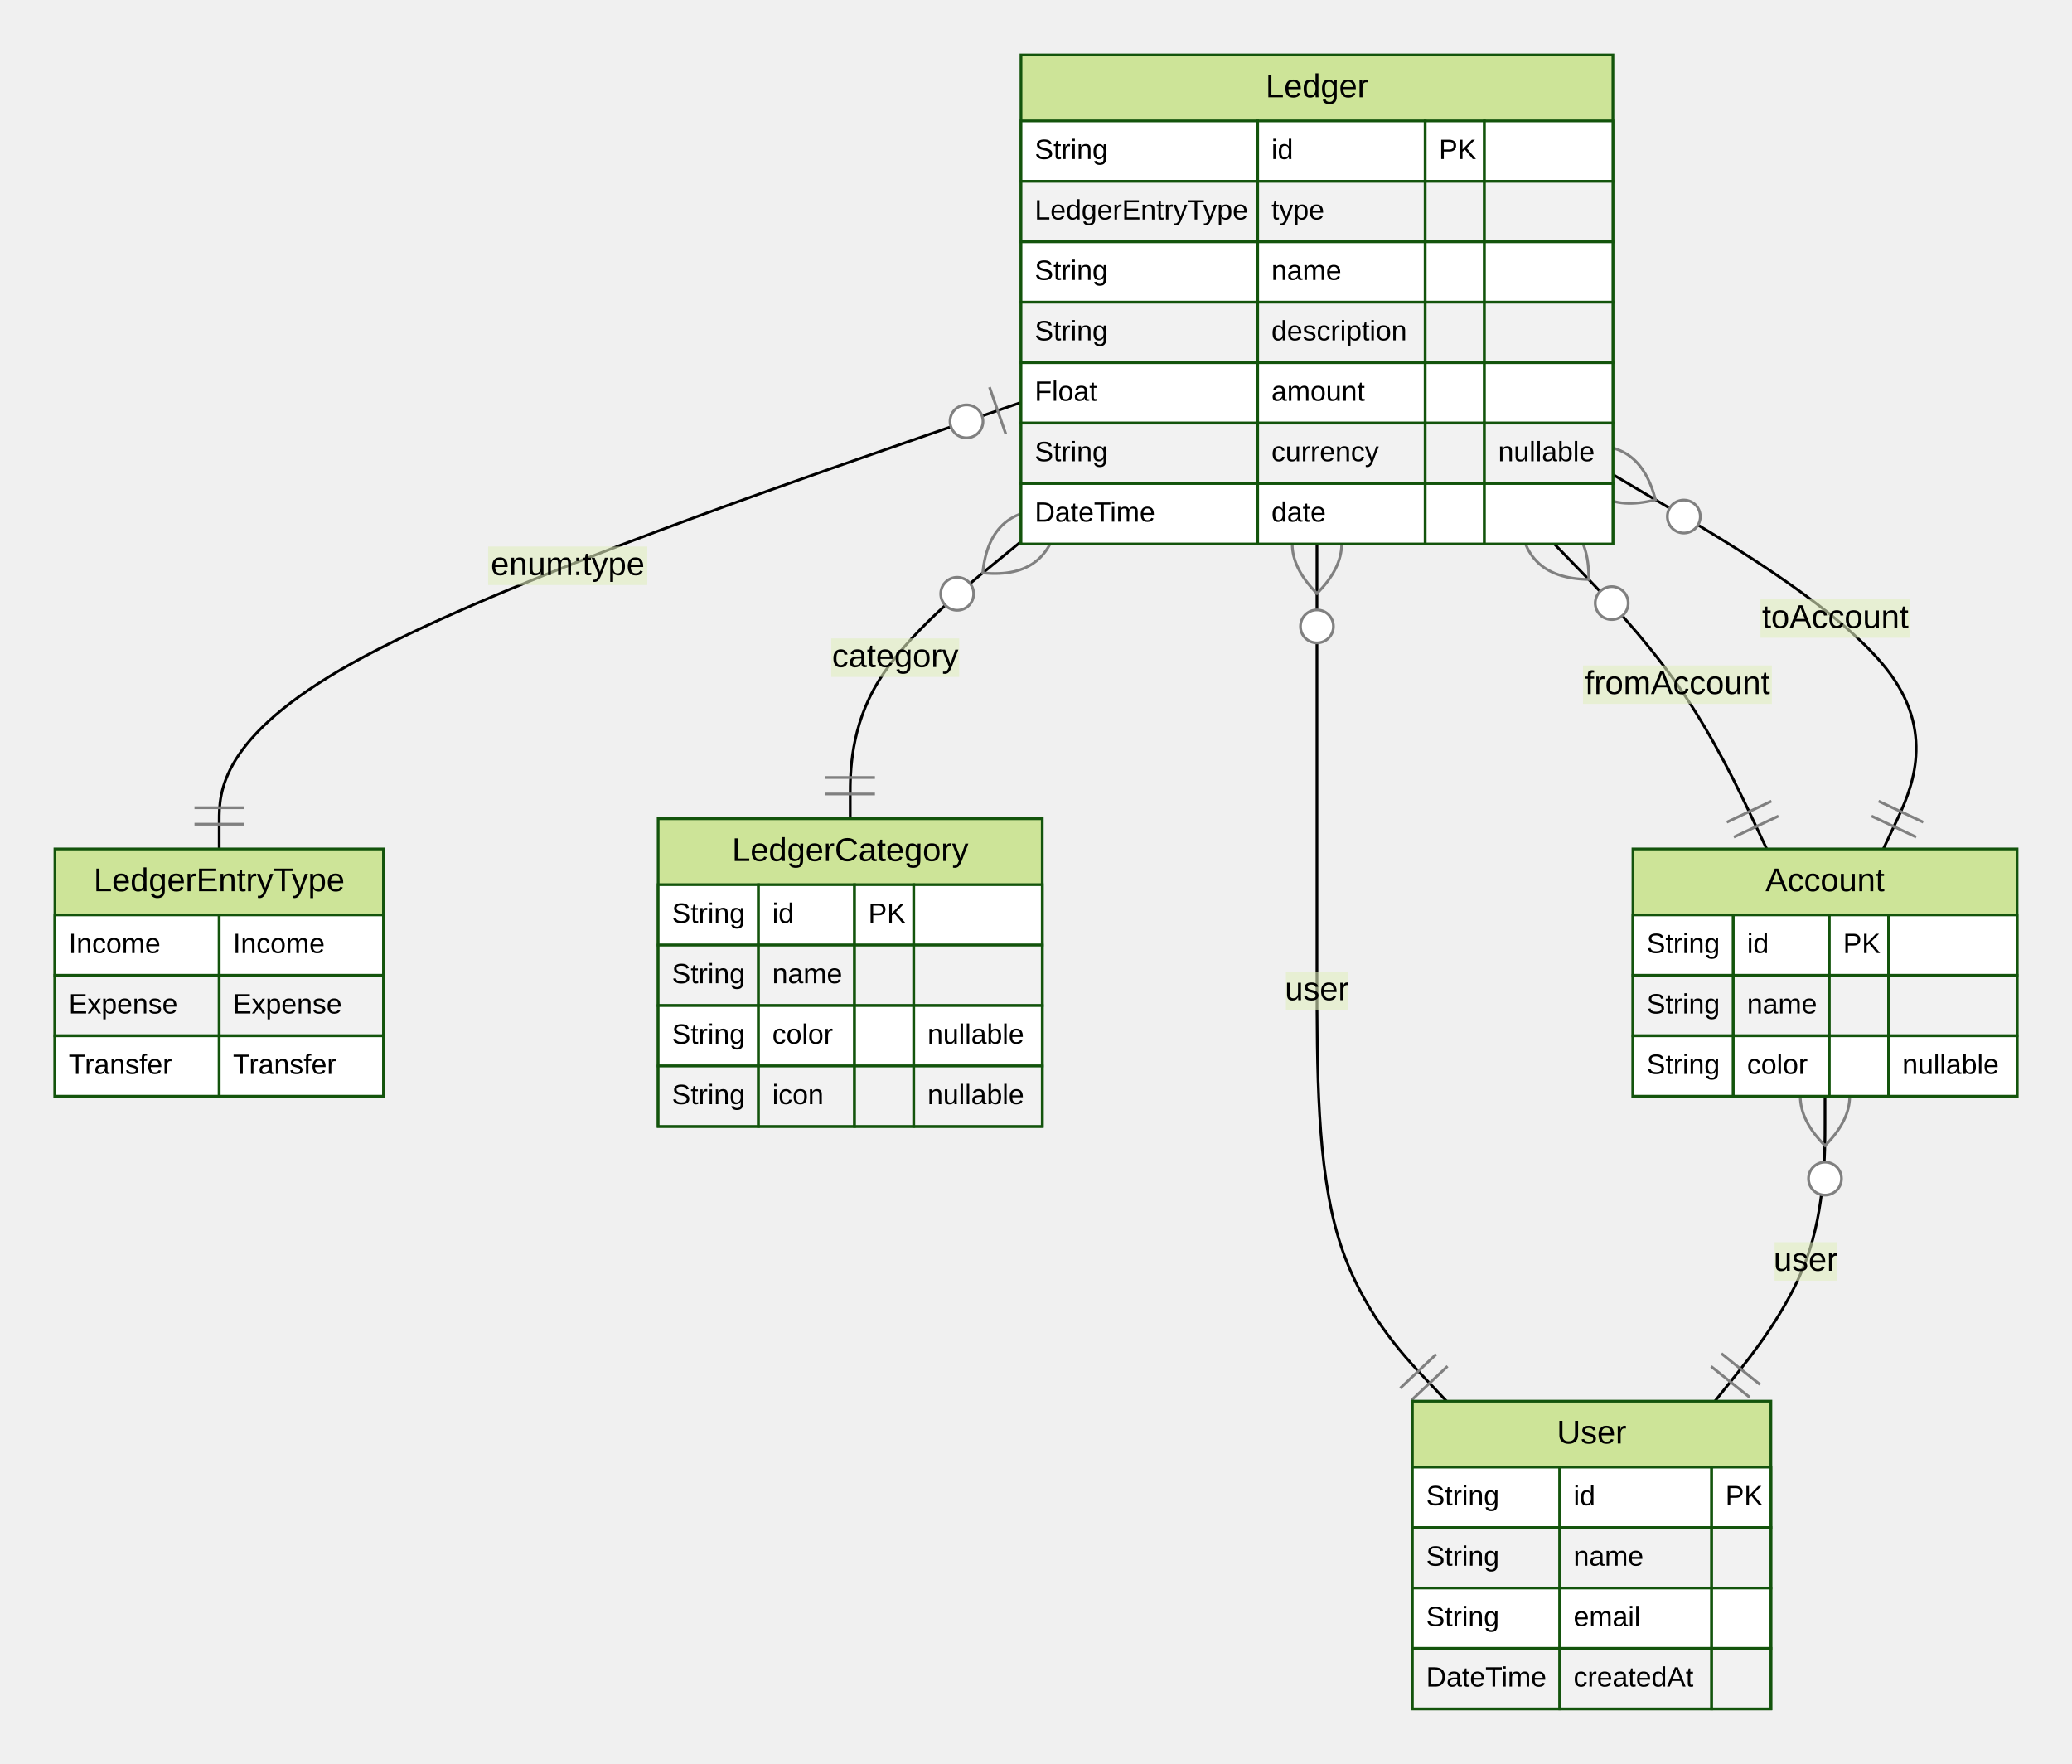
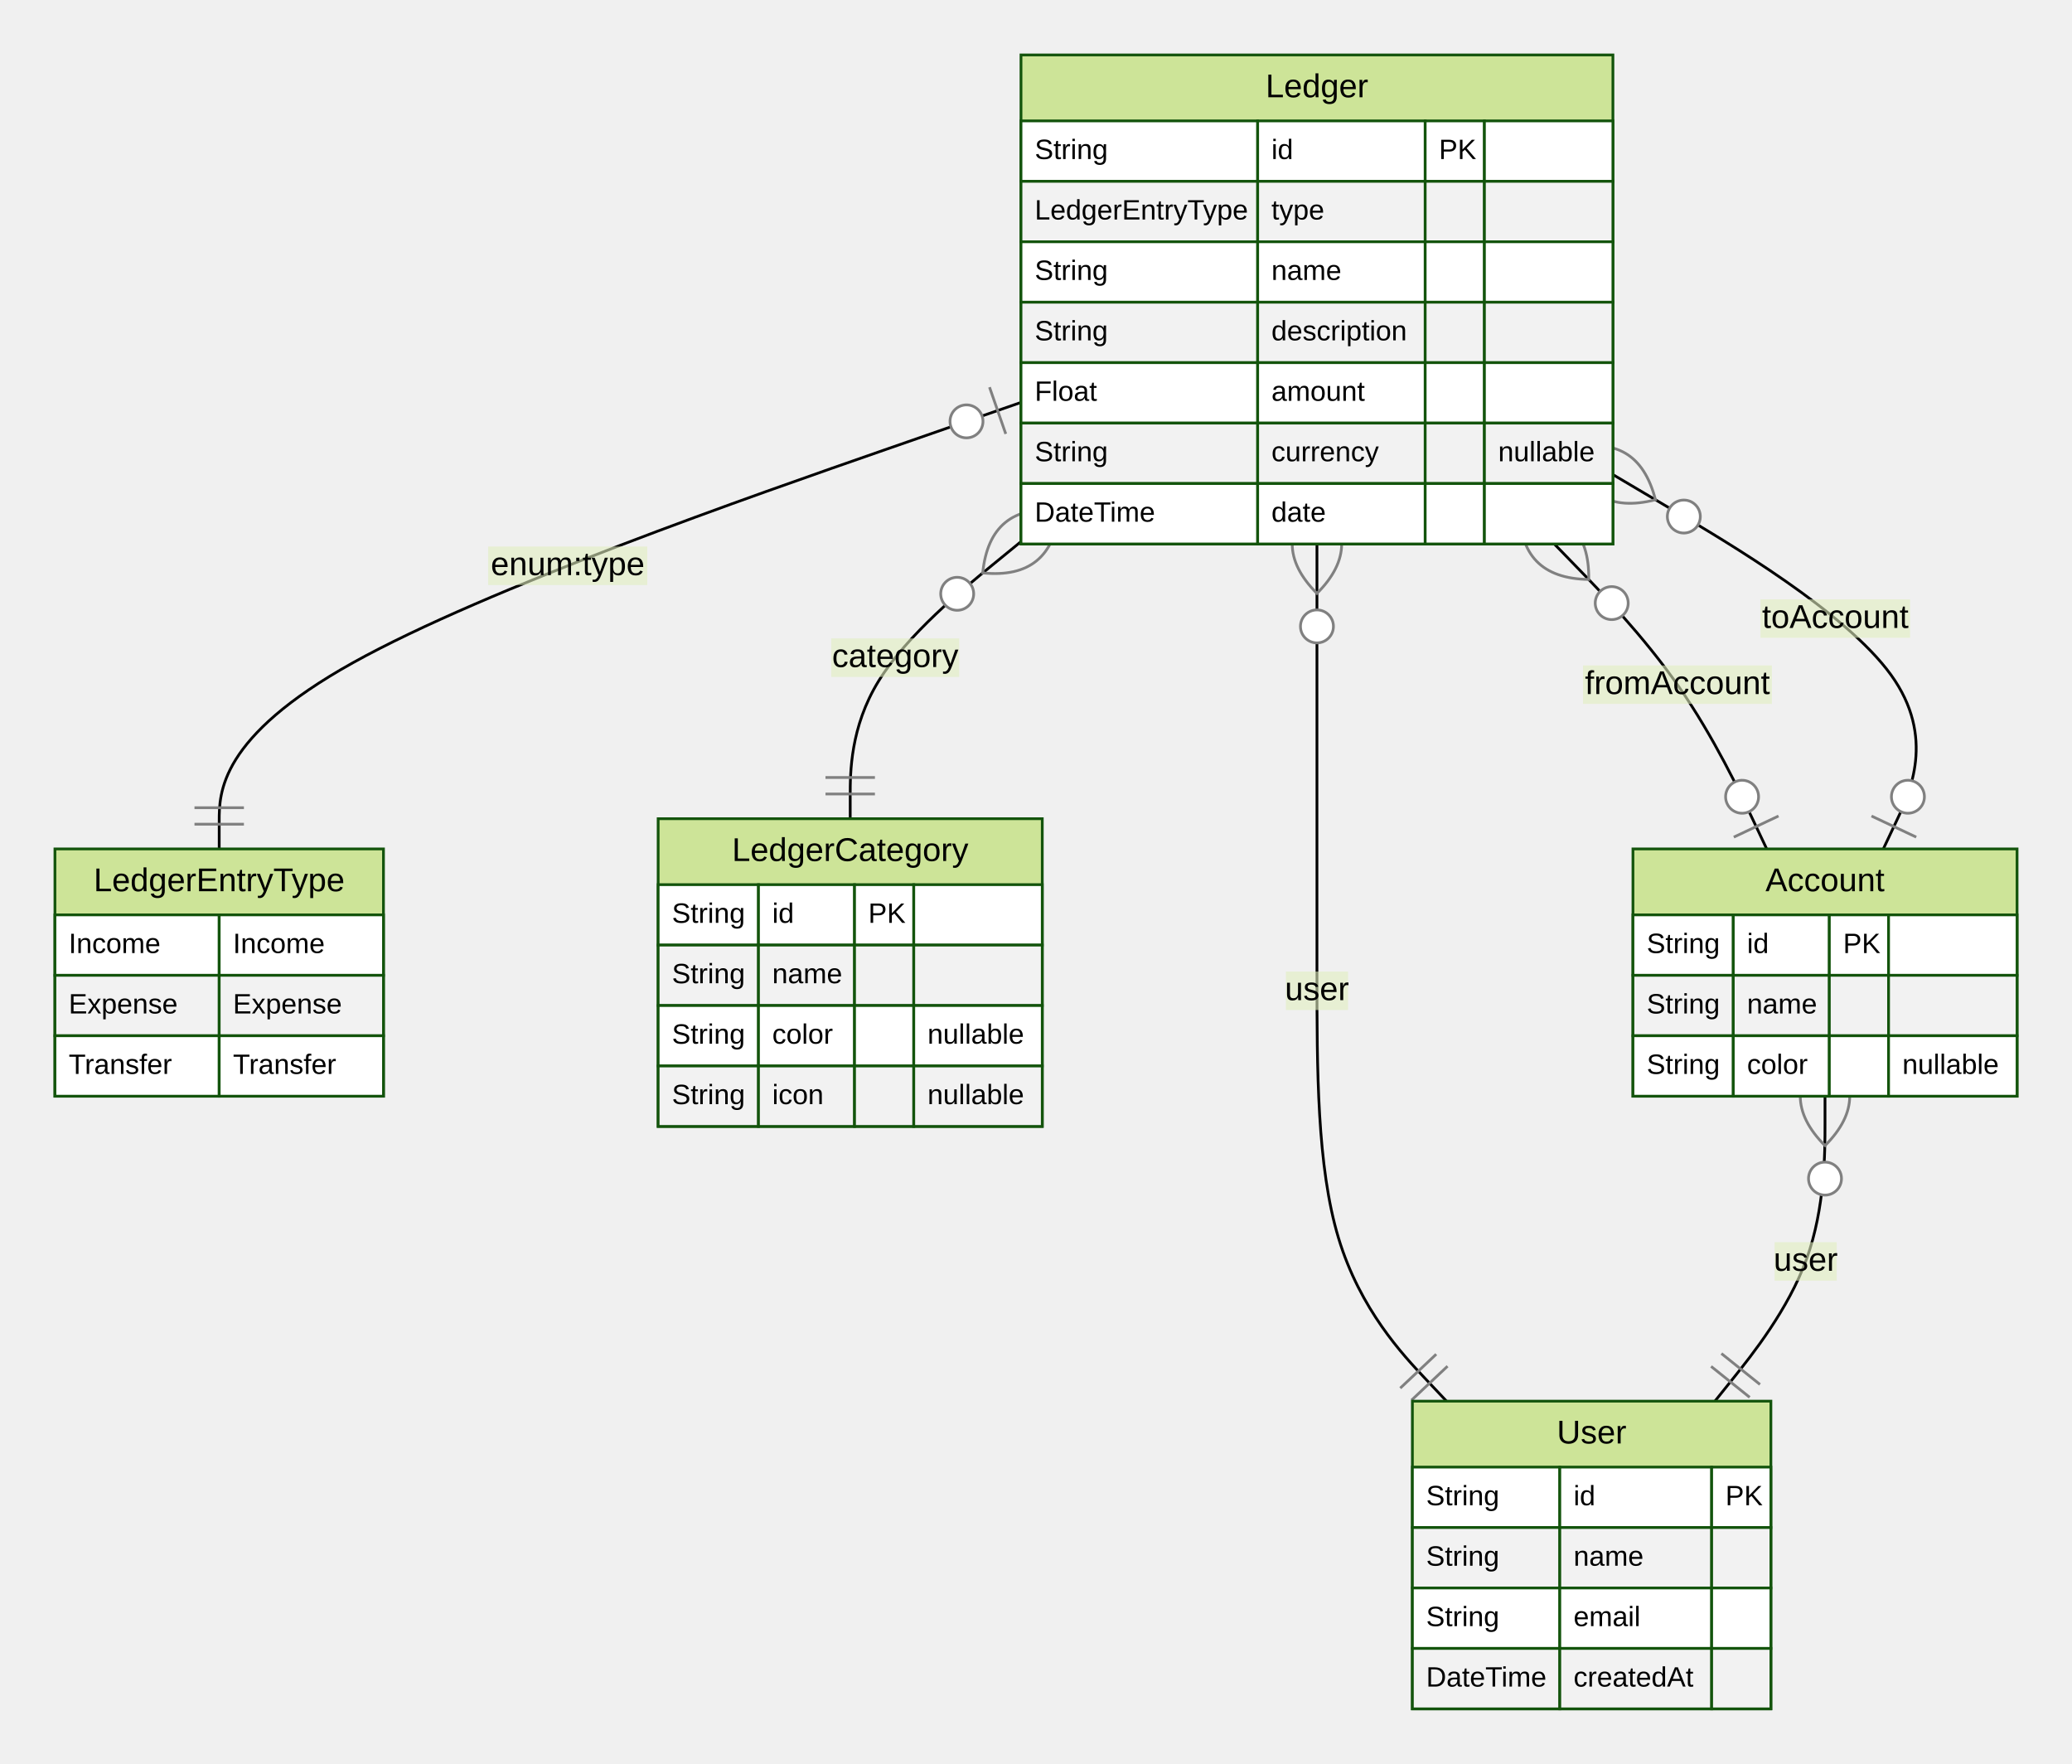
<svg xmlns="http://www.w3.org/2000/svg" aria-labelledby="chart-title-mermaid-0 chart-desc-mermaid-0" role="img" viewBox="0 0 754.314 642" style="max-width: 754.314px; background-color: white;" height="642" width="100%" id="mermaid-0">
  <style>#mermaid-0 {font-family:"trebuchet ms",verdana,arial,sans-serif;font-size:16px;fill:#000000;}#mermaid-0 .error-icon{fill:#552222;}#mermaid-0 .error-text{fill:#552222;stroke:#552222;}#mermaid-0 .edge-thickness-normal{stroke-width:2px;}#mermaid-0 .edge-thickness-thick{stroke-width:3.5px;}#mermaid-0 .edge-pattern-solid{stroke-dasharray:0;}#mermaid-0 .edge-pattern-dashed{stroke-dasharray:3;}#mermaid-0 .edge-pattern-dotted{stroke-dasharray:2;}#mermaid-0 .marker{fill:#000000;stroke:#000000;}#mermaid-0 .marker.cross{stroke:#000000;}#mermaid-0 svg{font-family:"trebuchet ms",verdana,arial,sans-serif;font-size:16px;}#mermaid-0 .entityBox{fill:#cde498;stroke:#13540c;}#mermaid-0 .attributeBoxOdd{fill:#ffffff;stroke:#13540c;}#mermaid-0 .attributeBoxEven{fill:#f2f2f2;stroke:#13540c;}#mermaid-0 .relationshipLabelBox{fill:hsl(78.158, 58.462%, 84.51%);opacity:0.7;background-color:hsl(78.158, 58.462%, 84.51%);}#mermaid-0 .relationshipLabelBox rect{opacity:0.5;}#mermaid-0 .relationshipLine{stroke:#000000;}#mermaid-0 :root{--mermaid-font-family:"trebuchet ms",verdana,arial,sans-serif;}</style>
  <g />
  <defs>
    <marker orient="auto" markerHeight="18" markerWidth="18" refY="9" refX="0" id="ONLY_ONE_START">
      <path d="M9,0 L9,18 M15,0 L15,18" fill="none" stroke="gray" />
    </marker>
  </defs>
  <defs>
    <marker orient="auto" markerHeight="18" markerWidth="18" refY="9" refX="18" id="ONLY_ONE_END">
      <path d="M3,0 L3,18 M9,0 L9,18" fill="none" stroke="gray" />
    </marker>
  </defs>
  <defs>
    <marker orient="auto" markerHeight="18" markerWidth="30" refY="9" refX="0" id="ZERO_OR_ONE_START">
      <circle r="6" cy="9" cx="21" fill="white" stroke="gray" />
      <path d="M9,0 L9,18" fill="none" stroke="gray" />
    </marker>
  </defs>
  <defs>
    <marker orient="auto" markerHeight="18" markerWidth="30" refY="9" refX="30" id="ZERO_OR_ONE_END">
      <circle r="6" cy="9" cx="9" fill="white" stroke="gray" />
      <path d="M21,0 L21,18" fill="none" stroke="gray" />
    </marker>
  </defs>
  <defs>
    <marker orient="auto" markerHeight="36" markerWidth="45" refY="18" refX="18" id="ONE_OR_MORE_START">
      <path d="M0,18 Q 18,0 36,18 Q 18,36 0,18 M42,9 L42,27" fill="none" stroke="gray" />
    </marker>
  </defs>
  <defs>
    <marker orient="auto" markerHeight="36" markerWidth="45" refY="18" refX="27" id="ONE_OR_MORE_END">
      <path d="M3,9 L3,27 M9,18 Q27,0 45,18 Q27,36 9,18" fill="none" stroke="gray" />
    </marker>
  </defs>
  <defs>
    <marker orient="auto" markerHeight="36" markerWidth="57" refY="18" refX="18" id="ZERO_OR_MORE_START">
      <circle r="6" cy="18" cx="48" fill="white" stroke="gray" />
      <path d="M0,18 Q18,0 36,18 Q18,36 0,18" fill="none" stroke="gray" />
    </marker>
  </defs>
  <defs>
    <marker orient="auto" markerHeight="36" markerWidth="57" refY="18" refX="39" id="ZERO_OR_MORE_END">
      <circle r="6" cy="18" cx="9" fill="white" stroke="gray" />
      <path d="M21,18 Q39,0 57,18 Q39,36 21,18" fill="none" stroke="gray" />
    </marker>
  </defs>
  <path marker-start="url(#ZERO_OR_ONE_START)" marker-end="url(#ONLY_ONE_END)" fill="none" stroke="gray" d="M371.691,146.476L323.043,163.397C274.395,180.317,177.098,214.159,128.449,241.246C79.801,268.333,79.801,288.667,79.801,298.833L79.801,309" class="er relationshipLine" />
  <path marker-start="url(#ZERO_OR_MORE_START)" marker-end="url(#ONLY_ONE_END)" fill="none" stroke="gray" d="M479.438,198L479.438,206.333C479.438,214.667,479.438,231.333,479.438,257.333C479.438,283.333,479.438,318.667,479.438,354C479.438,389.333,479.438,424.667,487.299,450.667C495.161,476.667,510.884,493.333,518.746,501.667L526.607,510" class="er relationshipLine" />
  <path marker-start="url(#ZERO_OR_MORE_START)" marker-end="url(#ONLY_ONE_END)" fill="none" stroke="gray" d="M371.691,197.141L361.329,205.617C350.967,214.094,330.243,231.047,319.882,247.857C309.52,264.667,309.52,281.333,309.52,289.667L309.52,298" class="er relationshipLine" />
-   <path marker-start="url(#ZERO_OR_MORE_START)" marker-end="url(#ONLY_ONE_END)" fill="none" stroke="gray" d="M565.85,198L573.941,206.333C582.032,214.667,598.214,231.333,611.101,249.833C623.988,268.333,633.579,288.667,638.374,298.833L643.17,309" class="er relationshipLine" />
-   <path marker-start="url(#ZERO_OR_MORE_START)" marker-end="url(#ONLY_ONE_END)" fill="none" stroke="gray" d="M587.184,172.742L608.386,185.285C629.588,197.828,671.992,222.914,688.399,245.624C704.805,268.333,695.214,288.667,690.418,298.833L685.623,309" class="er relationshipLine" />
+   <path marker-start="url(#ZERO_OR_MORE_START)" marker-end="url(#ZERO_OR_ONE_END)" fill="none" stroke="gray" d="M565.85,198L573.941,206.333C582.032,214.667,598.214,231.333,611.101,249.833C623.988,268.333,633.579,288.667,638.374,298.833L643.17,309" class="er relationshipLine" />
+   <path marker-start="url(#ZERO_OR_MORE_START)" marker-end="url(#ZERO_OR_ONE_END)" fill="none" stroke="gray" d="M587.184,172.742L608.386,185.285C629.588,197.828,671.992,222.914,688.399,245.624C704.805,268.333,695.214,288.667,690.418,298.833L685.623,309" class="er relationshipLine" />
  <path marker-start="url(#ZERO_OR_MORE_START)" marker-end="url(#ONLY_ONE_END)" fill="none" stroke="gray" d="M664.396,399L664.396,409.167C664.396,419.333,664.396,439.667,657.717,458.167C651.038,476.667,637.68,493.333,631.001,501.667L624.321,510" class="er relationshipLine" />
  <g transform="translate(20,309 )" id="LedgerEntryType">
    <rect height="90" width="119.602" y="0" x="0" stroke="gray" fill-opacity="100%" fill="honeydew" class="er entityBox" />
    <text transform="translate(59.80078,12)" style="font-family: &quot;trebuchet ms&quot;, verdana, arial, sans-serif;; font-size: 12px" text-anchor="middle" dominant-baseline="middle" y="0" x="0" id="entity-LedgerEntryType" class="er entityLabel">LedgerEntryType</text>
    <rect height="22" width="59.801" y="24" x="0" stroke="gray" fill-opacity="100%" fill="honeydew" class="er attributeBoxOdd" />
    <text transform="translate(5,35)" style="font-family: &quot;trebuchet ms&quot;, verdana, arial, sans-serif;; font-size: 10.2px" text-anchor="left" dominant-baseline="middle" y="0" x="0" id="entity-LedgerEntryType-attr-1-type" class="er entityLabel">Income</text>
    <rect height="22" width="59.801" y="24" x="59.801" stroke="gray" fill-opacity="100%" fill="honeydew" class="er attributeBoxOdd" />
    <text transform="translate(64.80078,35)" style="font-family: &quot;trebuchet ms&quot;, verdana, arial, sans-serif;; font-size: 10.2px" text-anchor="left" dominant-baseline="middle" y="0" x="0" id="entity-LedgerEntryType-attr-1-name" class="er entityLabel">Income</text>
    <rect height="22" width="59.801" y="46" x="0" stroke="gray" fill-opacity="100%" fill="honeydew" class="er attributeBoxEven" />
    <text transform="translate(5,57)" style="font-family: &quot;trebuchet ms&quot;, verdana, arial, sans-serif;; font-size: 10.2px" text-anchor="left" dominant-baseline="middle" y="0" x="0" id="entity-LedgerEntryType-attr-2-type" class="er entityLabel">Expense</text>
    <rect height="22" width="59.801" y="46" x="59.801" stroke="gray" fill-opacity="100%" fill="honeydew" class="er attributeBoxEven" />
    <text transform="translate(64.80078,57)" style="font-family: &quot;trebuchet ms&quot;, verdana, arial, sans-serif;; font-size: 10.2px" text-anchor="left" dominant-baseline="middle" y="0" x="0" id="entity-LedgerEntryType-attr-2-name" class="er entityLabel">Expense</text>
    <rect height="22" width="59.801" y="68" x="0" stroke="gray" fill-opacity="100%" fill="honeydew" class="er attributeBoxOdd" />
    <text transform="translate(5,79)" style="font-family: &quot;trebuchet ms&quot;, verdana, arial, sans-serif;; font-size: 10.2px" text-anchor="left" dominant-baseline="middle" y="0" x="0" id="entity-LedgerEntryType-attr-3-type" class="er entityLabel">Transfer</text>
    <rect height="22" width="59.801" y="68" x="59.801" stroke="gray" fill-opacity="100%" fill="honeydew" class="er attributeBoxOdd" />
    <text transform="translate(64.80078,79)" style="font-family: &quot;trebuchet ms&quot;, verdana, arial, sans-serif;; font-size: 10.2px" text-anchor="left" dominant-baseline="middle" y="0" x="0" id="entity-LedgerEntryType-attr-3-name" class="er entityLabel">Transfer</text>
  </g>
  <g transform="translate(239.6016,298 )" id="LedgerCategory">
    <rect height="112" width="139.836" y="0" x="0" stroke="gray" fill-opacity="100%" fill="honeydew" class="er entityBox" />
    <text transform="translate(69.91797,12)" style="font-family: &quot;trebuchet ms&quot;, verdana, arial, sans-serif;; font-size: 12px" text-anchor="middle" dominant-baseline="middle" y="0" x="0" id="entity-LedgerCategory" class="er entityLabel">LedgerCategory</text>
    <rect height="22" width="36.523" y="24" x="0" stroke="gray" fill-opacity="100%" fill="honeydew" class="er attributeBoxOdd" />
    <text transform="translate(5,35)" style="font-family: &quot;trebuchet ms&quot;, verdana, arial, sans-serif;; font-size: 10.2px" text-anchor="left" dominant-baseline="middle" y="0" x="0" id="entity-LedgerCategory-attr-1-type" class="er entityLabel">String</text>
    <rect height="22" width="34.969" y="24" x="36.523" stroke="gray" fill-opacity="100%" fill="honeydew" class="er attributeBoxOdd" />
    <text transform="translate(41.52344,35)" style="font-family: &quot;trebuchet ms&quot;, verdana, arial, sans-serif;; font-size: 10.2px" text-anchor="left" dominant-baseline="middle" y="0" x="0" id="entity-LedgerCategory-attr-1-name" class="er entityLabel">id</text>
    <rect height="22" width="21.562" y="24" x="71.492" stroke="gray" fill-opacity="100%" fill="honeydew" class="er attributeBoxOdd" />
    <text transform="translate(76.49219,35)" style="font-family: &quot;trebuchet ms&quot;, verdana, arial, sans-serif;; font-size: 10.2px" text-anchor="left" dominant-baseline="middle" y="0" x="0" id="entity-LedgerCategory-attr-1-key" class="er entityLabel">PK</text>
    <rect height="22" width="46.781" y="24" x="93.055" stroke="gray" fill-opacity="100%" fill="honeydew" class="er attributeBoxOdd" />
    <text transform="translate(98.05469,35)" style="font-family: &quot;trebuchet ms&quot;, verdana, arial, sans-serif;; font-size: 10.2px" text-anchor="left" dominant-baseline="middle" y="0" x="0" id="entity-LedgerCategory-attr-1-comment" class="er entityLabel" />
    <rect height="22" width="36.523" y="46" x="0" stroke="gray" fill-opacity="100%" fill="honeydew" class="er attributeBoxEven" />
    <text transform="translate(5,57)" style="font-family: &quot;trebuchet ms&quot;, verdana, arial, sans-serif;; font-size: 10.2px" text-anchor="left" dominant-baseline="middle" y="0" x="0" id="entity-LedgerCategory-attr-2-type" class="er entityLabel">String</text>
    <rect height="22" width="34.969" y="46" x="36.523" stroke="gray" fill-opacity="100%" fill="honeydew" class="er attributeBoxEven" />
    <text transform="translate(41.52344,57)" style="font-family: &quot;trebuchet ms&quot;, verdana, arial, sans-serif;; font-size: 10.2px" text-anchor="left" dominant-baseline="middle" y="0" x="0" id="entity-LedgerCategory-attr-2-name" class="er entityLabel">name</text>
    <rect height="22" width="21.562" y="46" x="71.492" stroke="gray" fill-opacity="100%" fill="honeydew" class="er attributeBoxEven" />
    <text transform="translate(76.49219,57)" style="font-family: &quot;trebuchet ms&quot;, verdana, arial, sans-serif;; font-size: 10.2px" text-anchor="left" dominant-baseline="middle" y="0" x="0" id="entity-LedgerCategory-attr-2-key" class="er entityLabel" />
    <rect height="22" width="46.781" y="46" x="93.055" stroke="gray" fill-opacity="100%" fill="honeydew" class="er attributeBoxEven" />
    <text transform="translate(98.05469,57)" style="font-family: &quot;trebuchet ms&quot;, verdana, arial, sans-serif;; font-size: 10.2px" text-anchor="left" dominant-baseline="middle" y="0" x="0" id="entity-LedgerCategory-attr-2-comment" class="er entityLabel" />
    <rect height="22" width="36.523" y="68" x="0" stroke="gray" fill-opacity="100%" fill="honeydew" class="er attributeBoxOdd" />
    <text transform="translate(5,79)" style="font-family: &quot;trebuchet ms&quot;, verdana, arial, sans-serif;; font-size: 10.2px" text-anchor="left" dominant-baseline="middle" y="0" x="0" id="entity-LedgerCategory-attr-3-type" class="er entityLabel">String</text>
    <rect height="22" width="34.969" y="68" x="36.523" stroke="gray" fill-opacity="100%" fill="honeydew" class="er attributeBoxOdd" />
    <text transform="translate(41.52344,79)" style="font-family: &quot;trebuchet ms&quot;, verdana, arial, sans-serif;; font-size: 10.2px" text-anchor="left" dominant-baseline="middle" y="0" x="0" id="entity-LedgerCategory-attr-3-name" class="er entityLabel">color</text>
    <rect height="22" width="21.562" y="68" x="71.492" stroke="gray" fill-opacity="100%" fill="honeydew" class="er attributeBoxOdd" />
    <text transform="translate(76.49219,79)" style="font-family: &quot;trebuchet ms&quot;, verdana, arial, sans-serif;; font-size: 10.2px" text-anchor="left" dominant-baseline="middle" y="0" x="0" id="entity-LedgerCategory-attr-3-key" class="er entityLabel" />
    <rect height="22" width="46.781" y="68" x="93.055" stroke="gray" fill-opacity="100%" fill="honeydew" class="er attributeBoxOdd" />
    <text transform="translate(98.05469,79)" style="font-family: &quot;trebuchet ms&quot;, verdana, arial, sans-serif;; font-size: 10.2px" text-anchor="left" dominant-baseline="middle" y="0" x="0" id="entity-LedgerCategory-attr-3-comment" class="er entityLabel">nullable</text>
    <rect height="22" width="36.523" y="90" x="0" stroke="gray" fill-opacity="100%" fill="honeydew" class="er attributeBoxEven" />
    <text transform="translate(5,101)" style="font-family: &quot;trebuchet ms&quot;, verdana, arial, sans-serif;; font-size: 10.2px" text-anchor="left" dominant-baseline="middle" y="0" x="0" id="entity-LedgerCategory-attr-4-type" class="er entityLabel">String</text>
    <rect height="22" width="34.969" y="90" x="36.523" stroke="gray" fill-opacity="100%" fill="honeydew" class="er attributeBoxEven" />
    <text transform="translate(41.52344,101)" style="font-family: &quot;trebuchet ms&quot;, verdana, arial, sans-serif;; font-size: 10.2px" text-anchor="left" dominant-baseline="middle" y="0" x="0" id="entity-LedgerCategory-attr-4-name" class="er entityLabel">icon</text>
    <rect height="22" width="21.562" y="90" x="71.492" stroke="gray" fill-opacity="100%" fill="honeydew" class="er attributeBoxEven" />
    <text transform="translate(76.49219,101)" style="font-family: &quot;trebuchet ms&quot;, verdana, arial, sans-serif;; font-size: 10.2px" text-anchor="left" dominant-baseline="middle" y="0" x="0" id="entity-LedgerCategory-attr-4-key" class="er entityLabel" />
    <rect height="22" width="46.781" y="90" x="93.055" stroke="gray" fill-opacity="100%" fill="honeydew" class="er attributeBoxEven" />
    <text transform="translate(98.05469,101)" style="font-family: &quot;trebuchet ms&quot;, verdana, arial, sans-serif;; font-size: 10.2px" text-anchor="left" dominant-baseline="middle" y="0" x="0" id="entity-LedgerCategory-attr-4-comment" class="er entityLabel">nullable</text>
  </g>
  <g transform="translate(371.6914,20 )" id="Ledger">
    <rect height="178" width="215.492" y="0" x="0" stroke="gray" fill-opacity="100%" fill="honeydew" class="er entityBox" />
    <text transform="translate(107.7461,12)" style="font-family: &quot;trebuchet ms&quot;, verdana, arial, sans-serif;; font-size: 12px" text-anchor="middle" dominant-baseline="middle" y="0" x="0" id="entity-Ledger" class="er entityLabel">Ledger</text>
    <rect height="22" width="86.164" y="24" x="0" stroke="gray" fill-opacity="100%" fill="honeydew" class="er attributeBoxOdd" />
    <text transform="translate(5,35)" style="font-family: &quot;trebuchet ms&quot;, verdana, arial, sans-serif;; font-size: 10.2px" text-anchor="left" dominant-baseline="middle" y="0" x="0" id="entity-Ledger-attr-1-type" class="er entityLabel">String</text>
    <rect height="22" width="60.984" y="24" x="86.164" stroke="gray" fill-opacity="100%" fill="honeydew" class="er attributeBoxOdd" />
    <text transform="translate(91.16406,35)" style="font-family: &quot;trebuchet ms&quot;, verdana, arial, sans-serif;; font-size: 10.2px" text-anchor="left" dominant-baseline="middle" y="0" x="0" id="entity-Ledger-attr-1-name" class="er entityLabel">id</text>
    <rect height="22" width="21.562" y="24" x="147.148" stroke="gray" fill-opacity="100%" fill="honeydew" class="er attributeBoxOdd" />
    <text transform="translate(152.1484,35)" style="font-family: &quot;trebuchet ms&quot;, verdana, arial, sans-serif;; font-size: 10.2px" text-anchor="left" dominant-baseline="middle" y="0" x="0" id="entity-Ledger-attr-1-key" class="er entityLabel">PK</text>
    <rect height="22" width="46.781" y="24" x="168.711" stroke="gray" fill-opacity="100%" fill="honeydew" class="er attributeBoxOdd" />
    <text transform="translate(173.7109,35)" style="font-family: &quot;trebuchet ms&quot;, verdana, arial, sans-serif;; font-size: 10.2px" text-anchor="left" dominant-baseline="middle" y="0" x="0" id="entity-Ledger-attr-1-comment" class="er entityLabel" />
    <rect height="22" width="86.164" y="46" x="0" stroke="gray" fill-opacity="100%" fill="honeydew" class="er attributeBoxEven" />
    <text transform="translate(5,57)" style="font-family: &quot;trebuchet ms&quot;, verdana, arial, sans-serif;; font-size: 10.2px" text-anchor="left" dominant-baseline="middle" y="0" x="0" id="entity-Ledger-attr-2-type" class="er entityLabel">LedgerEntryType</text>
    <rect height="22" width="60.984" y="46" x="86.164" stroke="gray" fill-opacity="100%" fill="honeydew" class="er attributeBoxEven" />
    <text transform="translate(91.16406,57)" style="font-family: &quot;trebuchet ms&quot;, verdana, arial, sans-serif;; font-size: 10.2px" text-anchor="left" dominant-baseline="middle" y="0" x="0" id="entity-Ledger-attr-2-name" class="er entityLabel">type</text>
    <rect height="22" width="21.562" y="46" x="147.148" stroke="gray" fill-opacity="100%" fill="honeydew" class="er attributeBoxEven" />
    <text transform="translate(152.1484,57)" style="font-family: &quot;trebuchet ms&quot;, verdana, arial, sans-serif;; font-size: 10.2px" text-anchor="left" dominant-baseline="middle" y="0" x="0" id="entity-Ledger-attr-2-key" class="er entityLabel" />
    <rect height="22" width="46.781" y="46" x="168.711" stroke="gray" fill-opacity="100%" fill="honeydew" class="er attributeBoxEven" />
    <text transform="translate(173.7109,57)" style="font-family: &quot;trebuchet ms&quot;, verdana, arial, sans-serif;; font-size: 10.2px" text-anchor="left" dominant-baseline="middle" y="0" x="0" id="entity-Ledger-attr-2-comment" class="er entityLabel" />
    <rect height="22" width="86.164" y="68" x="0" stroke="gray" fill-opacity="100%" fill="honeydew" class="er attributeBoxOdd" />
    <text transform="translate(5,79)" style="font-family: &quot;trebuchet ms&quot;, verdana, arial, sans-serif;; font-size: 10.2px" text-anchor="left" dominant-baseline="middle" y="0" x="0" id="entity-Ledger-attr-3-type" class="er entityLabel">String</text>
    <rect height="22" width="60.984" y="68" x="86.164" stroke="gray" fill-opacity="100%" fill="honeydew" class="er attributeBoxOdd" />
    <text transform="translate(91.16406,79)" style="font-family: &quot;trebuchet ms&quot;, verdana, arial, sans-serif;; font-size: 10.2px" text-anchor="left" dominant-baseline="middle" y="0" x="0" id="entity-Ledger-attr-3-name" class="er entityLabel">name</text>
    <rect height="22" width="21.562" y="68" x="147.148" stroke="gray" fill-opacity="100%" fill="honeydew" class="er attributeBoxOdd" />
    <text transform="translate(152.1484,79)" style="font-family: &quot;trebuchet ms&quot;, verdana, arial, sans-serif;; font-size: 10.2px" text-anchor="left" dominant-baseline="middle" y="0" x="0" id="entity-Ledger-attr-3-key" class="er entityLabel" />
    <rect height="22" width="46.781" y="68" x="168.711" stroke="gray" fill-opacity="100%" fill="honeydew" class="er attributeBoxOdd" />
    <text transform="translate(173.7109,79)" style="font-family: &quot;trebuchet ms&quot;, verdana, arial, sans-serif;; font-size: 10.2px" text-anchor="left" dominant-baseline="middle" y="0" x="0" id="entity-Ledger-attr-3-comment" class="er entityLabel" />
    <rect height="22" width="86.164" y="90" x="0" stroke="gray" fill-opacity="100%" fill="honeydew" class="er attributeBoxEven" />
    <text transform="translate(5,101)" style="font-family: &quot;trebuchet ms&quot;, verdana, arial, sans-serif;; font-size: 10.2px" text-anchor="left" dominant-baseline="middle" y="0" x="0" id="entity-Ledger-attr-4-type" class="er entityLabel">String</text>
    <rect height="22" width="60.984" y="90" x="86.164" stroke="gray" fill-opacity="100%" fill="honeydew" class="er attributeBoxEven" />
    <text transform="translate(91.16406,101)" style="font-family: &quot;trebuchet ms&quot;, verdana, arial, sans-serif;; font-size: 10.2px" text-anchor="left" dominant-baseline="middle" y="0" x="0" id="entity-Ledger-attr-4-name" class="er entityLabel">description</text>
    <rect height="22" width="21.562" y="90" x="147.148" stroke="gray" fill-opacity="100%" fill="honeydew" class="er attributeBoxEven" />
    <text transform="translate(152.1484,101)" style="font-family: &quot;trebuchet ms&quot;, verdana, arial, sans-serif;; font-size: 10.2px" text-anchor="left" dominant-baseline="middle" y="0" x="0" id="entity-Ledger-attr-4-key" class="er entityLabel" />
    <rect height="22" width="46.781" y="90" x="168.711" stroke="gray" fill-opacity="100%" fill="honeydew" class="er attributeBoxEven" />
    <text transform="translate(173.7109,101)" style="font-family: &quot;trebuchet ms&quot;, verdana, arial, sans-serif;; font-size: 10.2px" text-anchor="left" dominant-baseline="middle" y="0" x="0" id="entity-Ledger-attr-4-comment" class="er entityLabel" />
    <rect height="22" width="86.164" y="112" x="0" stroke="gray" fill-opacity="100%" fill="honeydew" class="er attributeBoxOdd" />
    <text transform="translate(5,123)" style="font-family: &quot;trebuchet ms&quot;, verdana, arial, sans-serif;; font-size: 10.2px" text-anchor="left" dominant-baseline="middle" y="0" x="0" id="entity-Ledger-attr-5-type" class="er entityLabel">Float</text>
    <rect height="22" width="60.984" y="112" x="86.164" stroke="gray" fill-opacity="100%" fill="honeydew" class="er attributeBoxOdd" />
    <text transform="translate(91.16406,123)" style="font-family: &quot;trebuchet ms&quot;, verdana, arial, sans-serif;; font-size: 10.2px" text-anchor="left" dominant-baseline="middle" y="0" x="0" id="entity-Ledger-attr-5-name" class="er entityLabel">amount</text>
    <rect height="22" width="21.562" y="112" x="147.148" stroke="gray" fill-opacity="100%" fill="honeydew" class="er attributeBoxOdd" />
    <text transform="translate(152.1484,123)" style="font-family: &quot;trebuchet ms&quot;, verdana, arial, sans-serif;; font-size: 10.2px" text-anchor="left" dominant-baseline="middle" y="0" x="0" id="entity-Ledger-attr-5-key" class="er entityLabel" />
    <rect height="22" width="46.781" y="112" x="168.711" stroke="gray" fill-opacity="100%" fill="honeydew" class="er attributeBoxOdd" />
    <text transform="translate(173.7109,123)" style="font-family: &quot;trebuchet ms&quot;, verdana, arial, sans-serif;; font-size: 10.2px" text-anchor="left" dominant-baseline="middle" y="0" x="0" id="entity-Ledger-attr-5-comment" class="er entityLabel" />
    <rect height="22" width="86.164" y="134" x="0" stroke="gray" fill-opacity="100%" fill="honeydew" class="er attributeBoxEven" />
    <text transform="translate(5,145)" style="font-family: &quot;trebuchet ms&quot;, verdana, arial, sans-serif;; font-size: 10.2px" text-anchor="left" dominant-baseline="middle" y="0" x="0" id="entity-Ledger-attr-6-type" class="er entityLabel">String</text>
    <rect height="22" width="60.984" y="134" x="86.164" stroke="gray" fill-opacity="100%" fill="honeydew" class="er attributeBoxEven" />
    <text transform="translate(91.16406,145)" style="font-family: &quot;trebuchet ms&quot;, verdana, arial, sans-serif;; font-size: 10.2px" text-anchor="left" dominant-baseline="middle" y="0" x="0" id="entity-Ledger-attr-6-name" class="er entityLabel">currency</text>
    <rect height="22" width="21.562" y="134" x="147.148" stroke="gray" fill-opacity="100%" fill="honeydew" class="er attributeBoxEven" />
    <text transform="translate(152.1484,145)" style="font-family: &quot;trebuchet ms&quot;, verdana, arial, sans-serif;; font-size: 10.2px" text-anchor="left" dominant-baseline="middle" y="0" x="0" id="entity-Ledger-attr-6-key" class="er entityLabel" />
    <rect height="22" width="46.781" y="134" x="168.711" stroke="gray" fill-opacity="100%" fill="honeydew" class="er attributeBoxEven" />
    <text transform="translate(173.7109,145)" style="font-family: &quot;trebuchet ms&quot;, verdana, arial, sans-serif;; font-size: 10.2px" text-anchor="left" dominant-baseline="middle" y="0" x="0" id="entity-Ledger-attr-6-comment" class="er entityLabel">nullable</text>
    <rect height="22" width="86.164" y="156" x="0" stroke="gray" fill-opacity="100%" fill="honeydew" class="er attributeBoxOdd" />
    <text transform="translate(5,167)" style="font-family: &quot;trebuchet ms&quot;, verdana, arial, sans-serif;; font-size: 10.2px" text-anchor="left" dominant-baseline="middle" y="0" x="0" id="entity-Ledger-attr-7-type" class="er entityLabel">DateTime</text>
    <rect height="22" width="60.984" y="156" x="86.164" stroke="gray" fill-opacity="100%" fill="honeydew" class="er attributeBoxOdd" />
    <text transform="translate(91.16406,167)" style="font-family: &quot;trebuchet ms&quot;, verdana, arial, sans-serif;; font-size: 10.2px" text-anchor="left" dominant-baseline="middle" y="0" x="0" id="entity-Ledger-attr-7-name" class="er entityLabel">date</text>
    <rect height="22" width="21.562" y="156" x="147.148" stroke="gray" fill-opacity="100%" fill="honeydew" class="er attributeBoxOdd" />
    <text transform="translate(152.1484,167)" style="font-family: &quot;trebuchet ms&quot;, verdana, arial, sans-serif;; font-size: 10.2px" text-anchor="left" dominant-baseline="middle" y="0" x="0" id="entity-Ledger-attr-7-key" class="er entityLabel" />
    <rect height="22" width="46.781" y="156" x="168.711" stroke="gray" fill-opacity="100%" fill="honeydew" class="er attributeBoxOdd" />
    <text transform="translate(173.7109,167)" style="font-family: &quot;trebuchet ms&quot;, verdana, arial, sans-serif;; font-size: 10.2px" text-anchor="left" dominant-baseline="middle" y="0" x="0" id="entity-Ledger-attr-7-comment" class="er entityLabel" />
  </g>
  <g transform="translate(594.4785,309 )" id="Account">
    <rect height="90" width="139.836" y="0" x="0" stroke="gray" fill-opacity="100%" fill="honeydew" class="er entityBox" />
    <text transform="translate(69.91797,12)" style="font-family: &quot;trebuchet ms&quot;, verdana, arial, sans-serif;; font-size: 12px" text-anchor="middle" dominant-baseline="middle" y="0" x="0" id="entity-Account" class="er entityLabel">Account</text>
    <rect height="22" width="36.523" y="24" x="0" stroke="gray" fill-opacity="100%" fill="honeydew" class="er attributeBoxOdd" />
    <text transform="translate(5,35)" style="font-family: &quot;trebuchet ms&quot;, verdana, arial, sans-serif;; font-size: 10.2px" text-anchor="left" dominant-baseline="middle" y="0" x="0" id="entity-Account-attr-1-type" class="er entityLabel">String</text>
    <rect height="22" width="34.969" y="24" x="36.523" stroke="gray" fill-opacity="100%" fill="honeydew" class="er attributeBoxOdd" />
    <text transform="translate(41.52344,35)" style="font-family: &quot;trebuchet ms&quot;, verdana, arial, sans-serif;; font-size: 10.2px" text-anchor="left" dominant-baseline="middle" y="0" x="0" id="entity-Account-attr-1-name" class="er entityLabel">id</text>
    <rect height="22" width="21.562" y="24" x="71.492" stroke="gray" fill-opacity="100%" fill="honeydew" class="er attributeBoxOdd" />
    <text transform="translate(76.49219,35)" style="font-family: &quot;trebuchet ms&quot;, verdana, arial, sans-serif;; font-size: 10.2px" text-anchor="left" dominant-baseline="middle" y="0" x="0" id="entity-Account-attr-1-key" class="er entityLabel">PK</text>
    <rect height="22" width="46.781" y="24" x="93.055" stroke="gray" fill-opacity="100%" fill="honeydew" class="er attributeBoxOdd" />
    <text transform="translate(98.05469,35)" style="font-family: &quot;trebuchet ms&quot;, verdana, arial, sans-serif;; font-size: 10.2px" text-anchor="left" dominant-baseline="middle" y="0" x="0" id="entity-Account-attr-1-comment" class="er entityLabel" />
    <rect height="22" width="36.523" y="46" x="0" stroke="gray" fill-opacity="100%" fill="honeydew" class="er attributeBoxEven" />
    <text transform="translate(5,57)" style="font-family: &quot;trebuchet ms&quot;, verdana, arial, sans-serif;; font-size: 10.2px" text-anchor="left" dominant-baseline="middle" y="0" x="0" id="entity-Account-attr-2-type" class="er entityLabel">String</text>
    <rect height="22" width="34.969" y="46" x="36.523" stroke="gray" fill-opacity="100%" fill="honeydew" class="er attributeBoxEven" />
    <text transform="translate(41.52344,57)" style="font-family: &quot;trebuchet ms&quot;, verdana, arial, sans-serif;; font-size: 10.2px" text-anchor="left" dominant-baseline="middle" y="0" x="0" id="entity-Account-attr-2-name" class="er entityLabel">name</text>
    <rect height="22" width="21.562" y="46" x="71.492" stroke="gray" fill-opacity="100%" fill="honeydew" class="er attributeBoxEven" />
    <text transform="translate(76.49219,57)" style="font-family: &quot;trebuchet ms&quot;, verdana, arial, sans-serif;; font-size: 10.2px" text-anchor="left" dominant-baseline="middle" y="0" x="0" id="entity-Account-attr-2-key" class="er entityLabel" />
    <rect height="22" width="46.781" y="46" x="93.055" stroke="gray" fill-opacity="100%" fill="honeydew" class="er attributeBoxEven" />
    <text transform="translate(98.05469,57)" style="font-family: &quot;trebuchet ms&quot;, verdana, arial, sans-serif;; font-size: 10.2px" text-anchor="left" dominant-baseline="middle" y="0" x="0" id="entity-Account-attr-2-comment" class="er entityLabel" />
    <rect height="22" width="36.523" y="68" x="0" stroke="gray" fill-opacity="100%" fill="honeydew" class="er attributeBoxOdd" />
    <text transform="translate(5,79)" style="font-family: &quot;trebuchet ms&quot;, verdana, arial, sans-serif;; font-size: 10.2px" text-anchor="left" dominant-baseline="middle" y="0" x="0" id="entity-Account-attr-3-type" class="er entityLabel">String</text>
    <rect height="22" width="34.969" y="68" x="36.523" stroke="gray" fill-opacity="100%" fill="honeydew" class="er attributeBoxOdd" />
    <text transform="translate(41.52344,79)" style="font-family: &quot;trebuchet ms&quot;, verdana, arial, sans-serif;; font-size: 10.2px" text-anchor="left" dominant-baseline="middle" y="0" x="0" id="entity-Account-attr-3-name" class="er entityLabel">color</text>
    <rect height="22" width="21.562" y="68" x="71.492" stroke="gray" fill-opacity="100%" fill="honeydew" class="er attributeBoxOdd" />
    <text transform="translate(76.49219,79)" style="font-family: &quot;trebuchet ms&quot;, verdana, arial, sans-serif;; font-size: 10.2px" text-anchor="left" dominant-baseline="middle" y="0" x="0" id="entity-Account-attr-3-key" class="er entityLabel" />
    <rect height="22" width="46.781" y="68" x="93.055" stroke="gray" fill-opacity="100%" fill="honeydew" class="er attributeBoxOdd" />
    <text transform="translate(98.05469,79)" style="font-family: &quot;trebuchet ms&quot;, verdana, arial, sans-serif;; font-size: 10.2px" text-anchor="left" dominant-baseline="middle" y="0" x="0" id="entity-Account-attr-3-comment" class="er entityLabel">nullable</text>
  </g>
  <g transform="translate(514.1797,510 )" id="User">
    <rect height="112" width="130.516" y="0" x="0" stroke="gray" fill-opacity="100%" fill="honeydew" class="er entityBox" />
    <text transform="translate(65.25781,12)" style="font-family: &quot;trebuchet ms&quot;, verdana, arial, sans-serif;; font-size: 12px" text-anchor="middle" dominant-baseline="middle" y="0" x="0" id="entity-User" class="er entityLabel">User</text>
    <rect height="22" width="53.664" y="24" x="0" stroke="gray" fill-opacity="100%" fill="honeydew" class="er attributeBoxOdd" />
    <text transform="translate(5,35)" style="font-family: &quot;trebuchet ms&quot;, verdana, arial, sans-serif;; font-size: 10.2px" text-anchor="left" dominant-baseline="middle" y="0" x="0" id="entity-User-attr-1-type" class="er entityLabel">String</text>
    <rect height="22" width="55.289" y="24" x="53.664" stroke="gray" fill-opacity="100%" fill="honeydew" class="er attributeBoxOdd" />
    <text transform="translate(58.66406,35)" style="font-family: &quot;trebuchet ms&quot;, verdana, arial, sans-serif;; font-size: 10.2px" text-anchor="left" dominant-baseline="middle" y="0" x="0" id="entity-User-attr-1-name" class="er entityLabel">id</text>
    <rect height="22" width="21.562" y="24" x="108.953" stroke="gray" fill-opacity="100%" fill="honeydew" class="er attributeBoxOdd" />
    <text transform="translate(113.9531,35)" style="font-family: &quot;trebuchet ms&quot;, verdana, arial, sans-serif;; font-size: 10.2px" text-anchor="left" dominant-baseline="middle" y="0" x="0" id="entity-User-attr-1-key" class="er entityLabel">PK</text>
    <rect height="22" width="53.664" y="46" x="0" stroke="gray" fill-opacity="100%" fill="honeydew" class="er attributeBoxEven" />
    <text transform="translate(5,57)" style="font-family: &quot;trebuchet ms&quot;, verdana, arial, sans-serif;; font-size: 10.2px" text-anchor="left" dominant-baseline="middle" y="0" x="0" id="entity-User-attr-2-type" class="er entityLabel">String</text>
    <rect height="22" width="55.289" y="46" x="53.664" stroke="gray" fill-opacity="100%" fill="honeydew" class="er attributeBoxEven" />
    <text transform="translate(58.66406,57)" style="font-family: &quot;trebuchet ms&quot;, verdana, arial, sans-serif;; font-size: 10.2px" text-anchor="left" dominant-baseline="middle" y="0" x="0" id="entity-User-attr-2-name" class="er entityLabel">name</text>
    <rect height="22" width="21.562" y="46" x="108.953" stroke="gray" fill-opacity="100%" fill="honeydew" class="er attributeBoxEven" />
    <text transform="translate(113.9531,57)" style="font-family: &quot;trebuchet ms&quot;, verdana, arial, sans-serif;; font-size: 10.2px" text-anchor="left" dominant-baseline="middle" y="0" x="0" id="entity-User-attr-2-key" class="er entityLabel" />
    <rect height="22" width="53.664" y="68" x="0" stroke="gray" fill-opacity="100%" fill="honeydew" class="er attributeBoxOdd" />
    <text transform="translate(5,79)" style="font-family: &quot;trebuchet ms&quot;, verdana, arial, sans-serif;; font-size: 10.2px" text-anchor="left" dominant-baseline="middle" y="0" x="0" id="entity-User-attr-3-type" class="er entityLabel">String</text>
    <rect height="22" width="55.289" y="68" x="53.664" stroke="gray" fill-opacity="100%" fill="honeydew" class="er attributeBoxOdd" />
    <text transform="translate(58.66406,79)" style="font-family: &quot;trebuchet ms&quot;, verdana, arial, sans-serif;; font-size: 10.2px" text-anchor="left" dominant-baseline="middle" y="0" x="0" id="entity-User-attr-3-name" class="er entityLabel">email</text>
    <rect height="22" width="21.562" y="68" x="108.953" stroke="gray" fill-opacity="100%" fill="honeydew" class="er attributeBoxOdd" />
    <text transform="translate(113.9531,79)" style="font-family: &quot;trebuchet ms&quot;, verdana, arial, sans-serif;; font-size: 10.2px" text-anchor="left" dominant-baseline="middle" y="0" x="0" id="entity-User-attr-3-key" class="er entityLabel" />
    <rect height="22" width="53.664" y="90" x="0" stroke="gray" fill-opacity="100%" fill="honeydew" class="er attributeBoxEven" />
    <text transform="translate(5,101)" style="font-family: &quot;trebuchet ms&quot;, verdana, arial, sans-serif;; font-size: 10.2px" text-anchor="left" dominant-baseline="middle" y="0" x="0" id="entity-User-attr-4-type" class="er entityLabel">DateTime</text>
    <rect height="22" width="55.289" y="90" x="53.664" stroke="gray" fill-opacity="100%" fill="honeydew" class="er attributeBoxEven" />
    <text transform="translate(58.66406,101)" style="font-family: &quot;trebuchet ms&quot;, verdana, arial, sans-serif;; font-size: 10.2px" text-anchor="left" dominant-baseline="middle" y="0" x="0" id="entity-User-attr-4-name" class="er entityLabel">createdAt</text>
    <rect height="22" width="21.562" y="90" x="108.953" stroke="gray" fill-opacity="100%" fill="honeydew" class="er attributeBoxEven" />
    <text transform="translate(113.9531,101)" style="font-family: &quot;trebuchet ms&quot;, verdana, arial, sans-serif;; font-size: 10.2px" text-anchor="left" dominant-baseline="middle" y="0" x="0" id="entity-User-attr-4-key" class="er entityLabel" />
  </g>
  <rect fill-opacity="85%" fill="white" height="14" width="57.938" y="198.931" x="177.709" class="er relationshipLabelBox" />
  <text style="font-family: &quot;trebuchet ms&quot;, verdana, arial, sans-serif;; font-size: 12px" dominant-baseline="middle" text-anchor="middle" y="205.931" x="206.678" id="rel1" class="er relationshipLabel">enum:type</text>
  <rect fill-opacity="85%" fill="white" height="14" width="22.625" y="353.636" x="468.127" class="er relationshipLabelBox" />
  <text style="font-family: &quot;trebuchet ms&quot;, verdana, arial, sans-serif;; font-size: 12px" dominant-baseline="middle" text-anchor="middle" y="360.636" x="479.439" id="rel2" class="er relationshipLabel">user</text>
  <rect fill-opacity="85%" fill="white" height="14" width="46.594" y="232.387" x="302.607" class="er relationshipLabelBox" />
  <text style="font-family: &quot;trebuchet ms&quot;, verdana, arial, sans-serif;; font-size: 12px" dominant-baseline="middle" text-anchor="middle" y="239.387" x="325.904" id="rel3" class="er relationshipLabel">category</text>
  <rect fill-opacity="85%" fill="white" height="14" width="68.773" y="242.218" x="576.283" class="er relationshipLabelBox" />
  <text style="font-family: &quot;trebuchet ms&quot;, verdana, arial, sans-serif;; font-size: 12px" dominant-baseline="middle" text-anchor="middle" y="249.218" x="610.67" id="rel4" class="er relationshipLabel">fromAccount</text>
  <rect fill-opacity="85%" fill="white" height="14" width="54.469" y="218.156" x="640.909" class="er relationshipLabelBox" />
  <text style="font-family: &quot;trebuchet ms&quot;, verdana, arial, sans-serif;; font-size: 12px" dominant-baseline="middle" text-anchor="middle" y="225.156" x="668.143" id="rel5" class="er relationshipLabel">toAccount</text>
  <rect fill-opacity="85%" fill="white" height="14" width="22.625" y="452.146" x="646.044" class="er relationshipLabelBox" />
  <text style="font-family: &quot;trebuchet ms&quot;, verdana, arial, sans-serif;; font-size: 12px" dominant-baseline="middle" text-anchor="middle" y="459.146" x="657.357" id="rel6" class="er relationshipLabel">user</text>
</svg>
